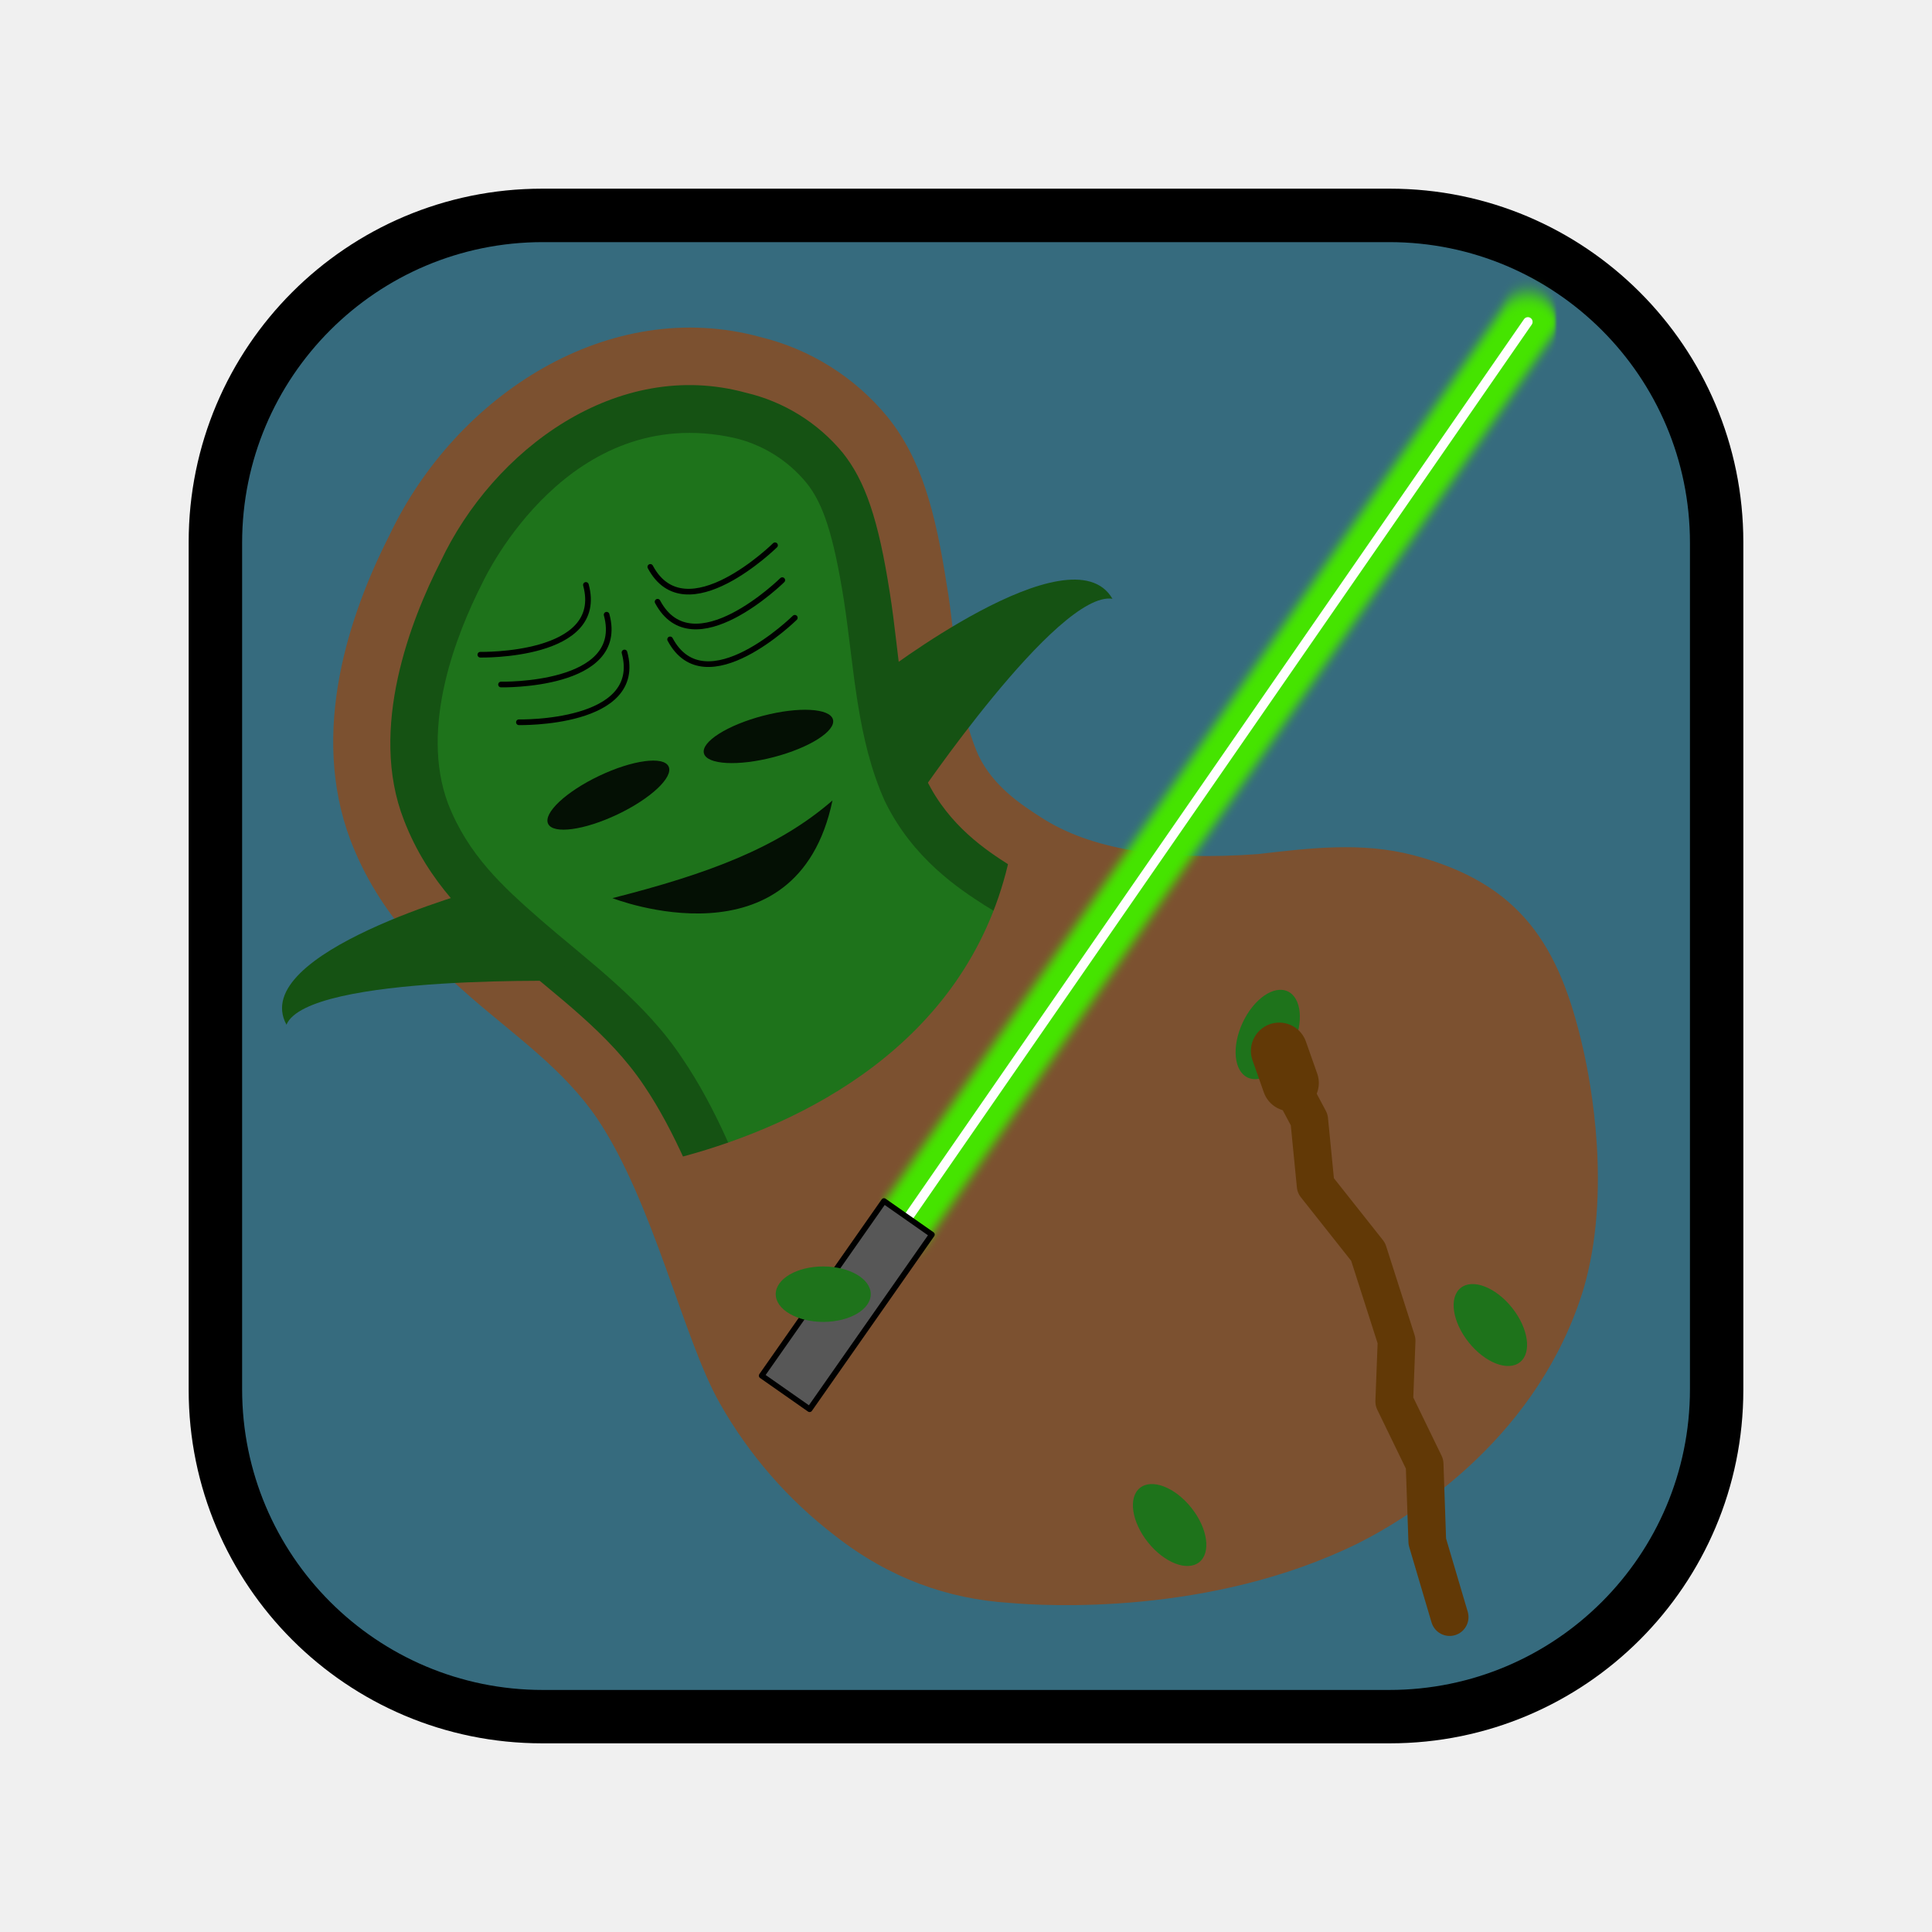
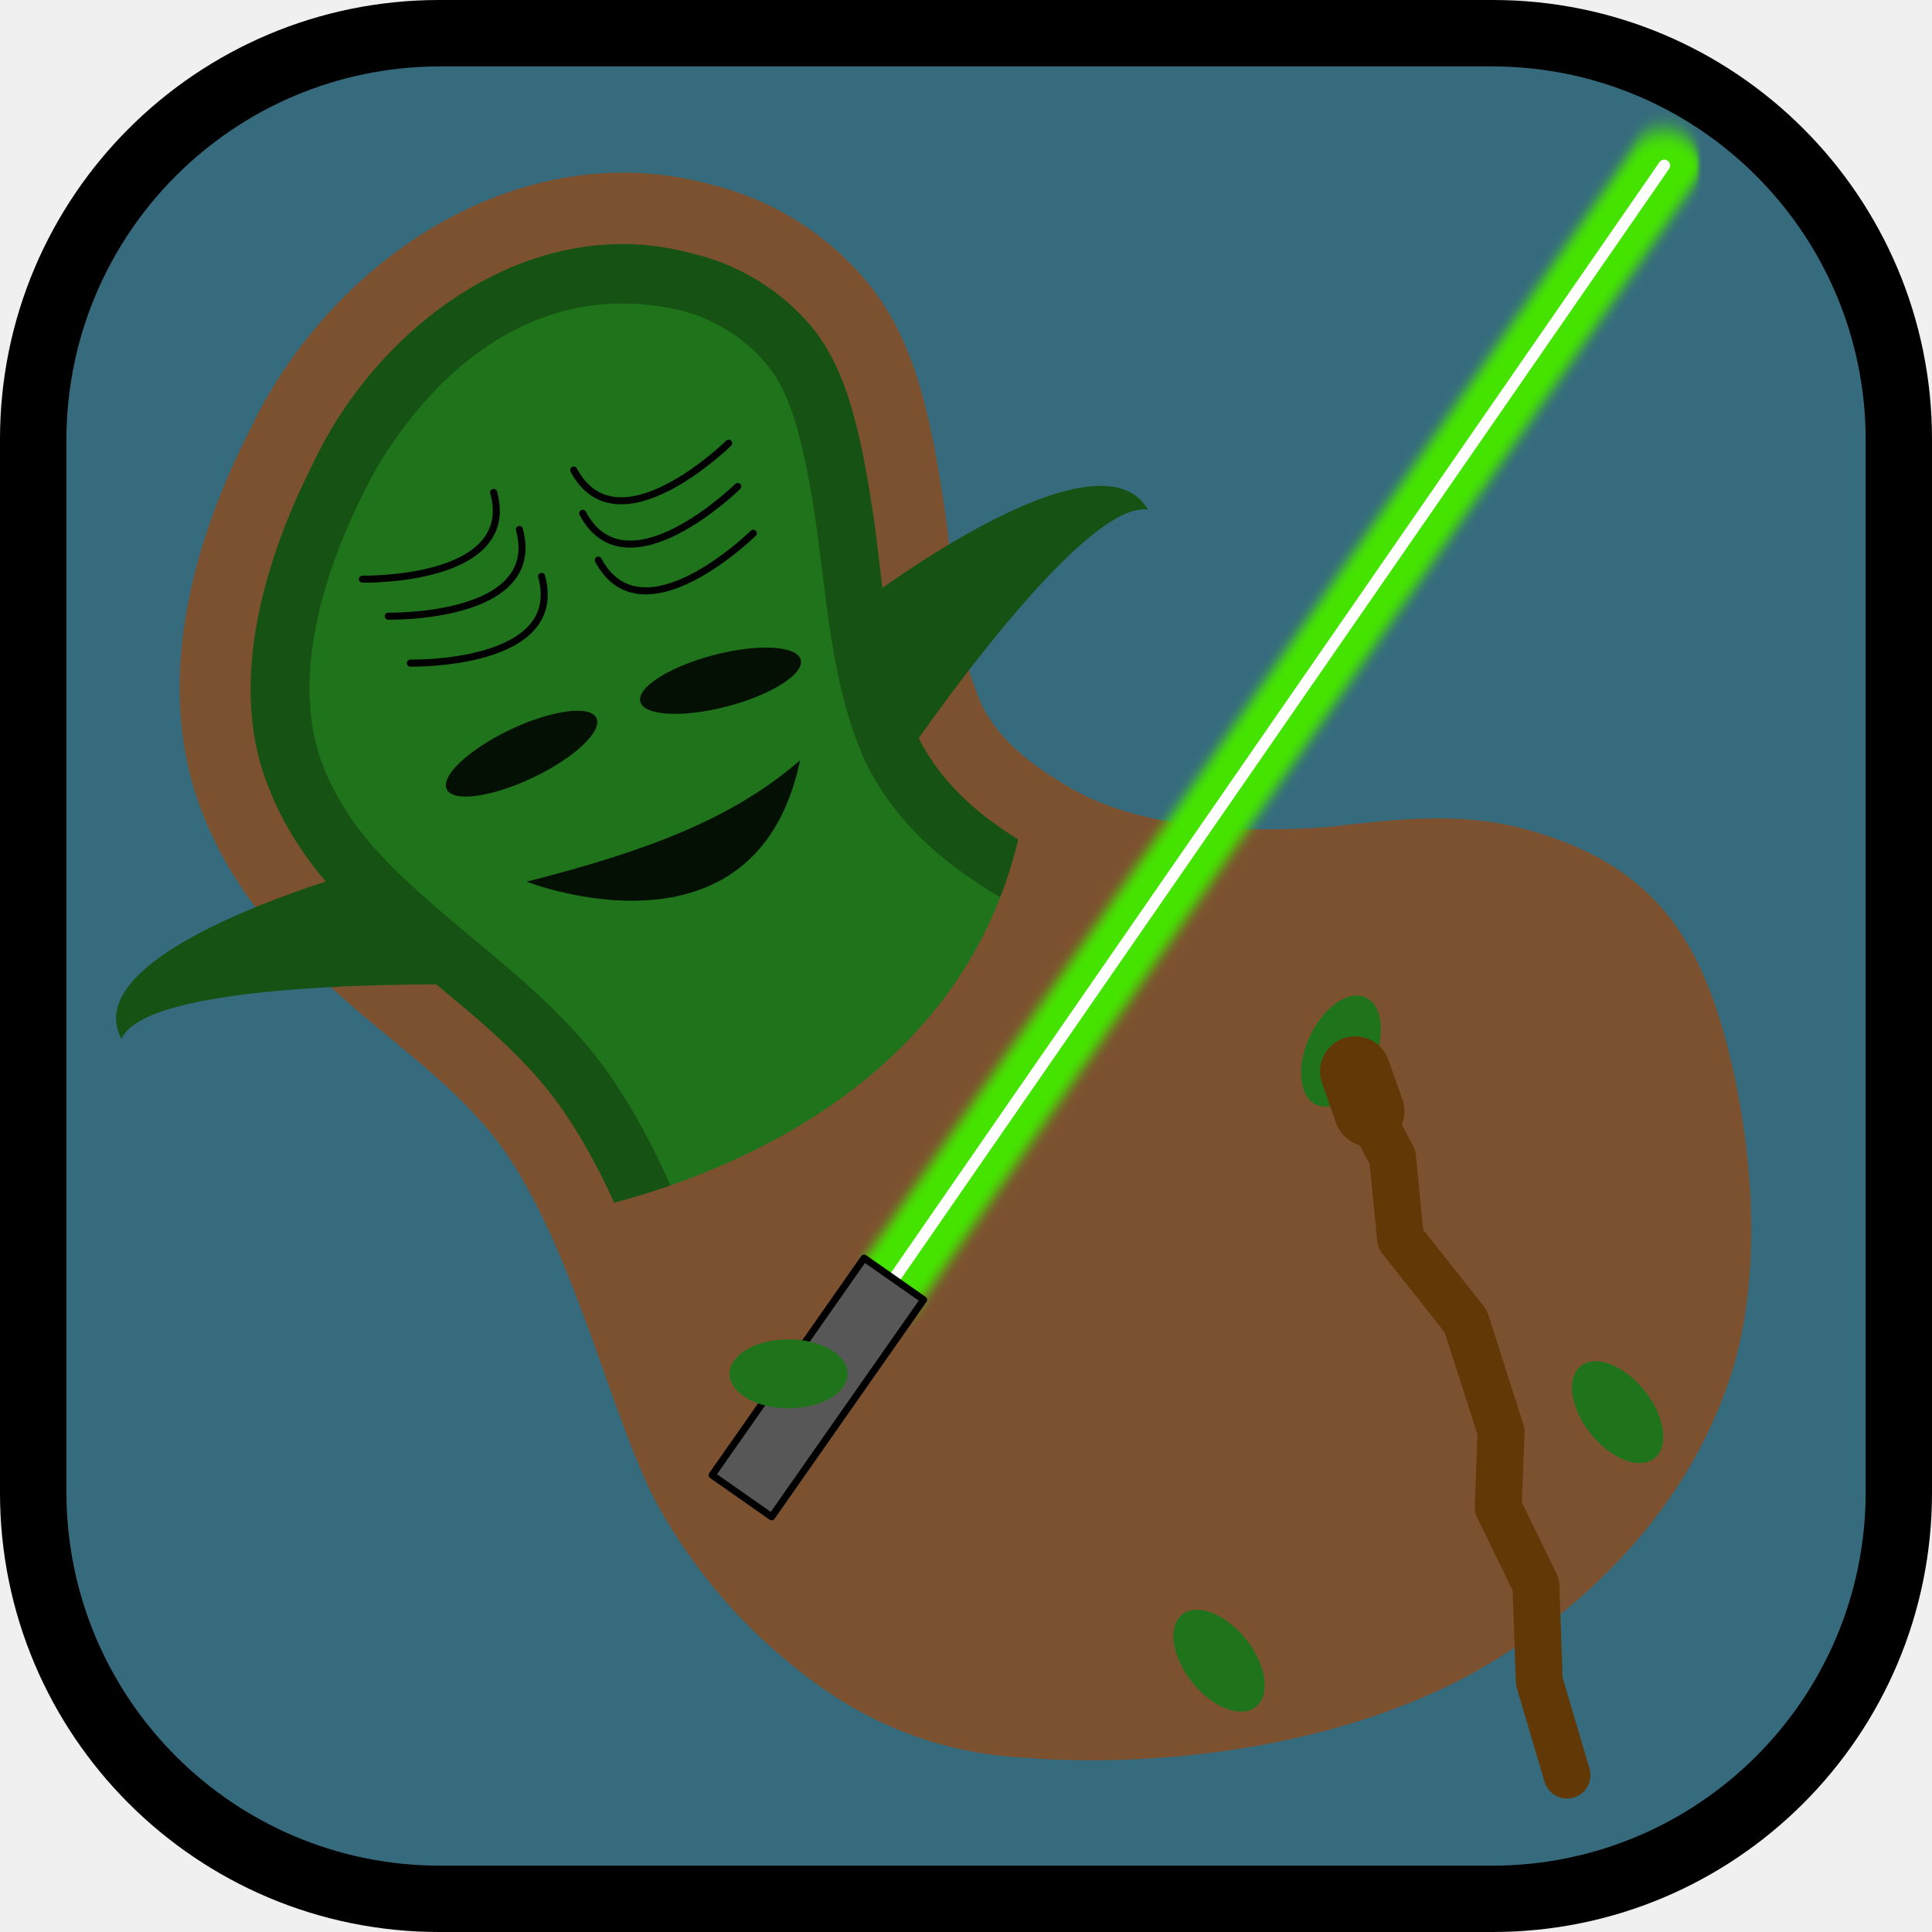
- <svg xmlns="http://www.w3.org/2000/svg" width="1024" height="1024" viewBox="0 0 1024 1024" version="1.1" id="svg22">
+ <svg xmlns="http://www.w3.org/2000/svg" xmlns:xlink="http://www.w3.org/1999/xlink" width="824" height="824" viewBox="0 0 824 824" version="1.1" id="svg22">
  <defs id="defs19">
+     <linearGradient id="linearGradient5">
+       <stop style="stop-color:#1f0b26;stop-opacity:1;" offset="0" id="stop6" />
+       <stop style="stop-color:#1f0b26;stop-opacity:0;" offset="1" id="stop7" />
+     </linearGradient>
    <style id="style1">
      .a {
        fill: #06283d;
      }

      .b {
        fill: url(#a);
      }

      .c {
        fill: #a59678;
      }

      .d {
        fill: url(#b);
      }
    </style>
-     <radialGradient id="a" cx="103.55" cy="103.55" fx="14.832" fy="15.613" r="196.89" gradientUnits="userSpaceOnUse" gradientTransform="translate(-4.7683716e-6)">
+     <radialGradient id="a" cx="103.55" cy="103.55" fx="14.832" fy="15.613" r="196.89" gradientUnits="userSpaceOnUse" gradientTransform="matrix(4.944471,0,0,4.944471,-2.9648209e-5,1.824029e-6)">
      <stop offset="0" stop-color="#746b7f" id="stop1" style="stop-color:#7b758d;stop-opacity:1;" />
      <stop offset="0.292" stop-color="#4b475b" id="stop4" style="stop-color:#4c425d;stop-opacity:1;" />
      <stop offset="0.635" stop-color="#4b475b" id="stop13" style="stop-color:#75678f;stop-opacity:1;" />
      <stop offset="0.852" stop-color="#bcb5d9" id="stop10" style="stop-color:#aba0c4;stop-opacity:1;" />
    </radialGradient>
-     <linearGradient id="b" x1="57.369" y1="37.498" x2="146.541" y2="180.202" gradientUnits="userSpaceOnUse">
+     <linearGradient id="b" x1="38.997" y1="33.821" x2="178.809" y2="173.79" gradientUnits="userSpaceOnUse" gradientTransform="matrix(0.7218557,0,0,0.730379,-0.8872969,-1.97506)" spreadMethod="repeat" xlink:href="#linearGradient5">
      <stop offset="0" stop-color="#448491" id="stop11" style="stop-color:#6fa1b7;stop-opacity:1;" />
      <stop offset="0.329" stop-color="#526a77" id="stop14" style="stop-color:#4e788a;stop-opacity:1;" />
      <stop offset="0.513" stop-color="#526a77" id="stop2" style="stop-color:#426c7f;stop-opacity:1;" />
      <stop offset="0.698" stop-color="#526a77" id="stop12" style="stop-color:#527d90;stop-opacity:1;" />
      <stop offset="1" stop-color="#94d1d6" id="stop19" style="stop-color:#7ca9be;stop-opacity:1;" />
    </linearGradient>
-     <radialGradient id="a-5" cx="103.55" cy="103.55" fx="14.832" fy="15.613" r="196.89" gradientUnits="userSpaceOnUse" gradientTransform="translate(117.0395,-39.54221)">
-       <stop offset="0" stop-color="#746b7f" id="stop1-2" />
-       <stop offset="0.12" stop-color="#615b6f" id="stop2-7" />
-       <stop offset="0.26" stop-color="#514c60" id="stop3-6" />
-       <stop offset="0.37" stop-color="#4b475b" id="stop4-1" />
-       <stop offset="0.44" stop-color="#4f4b5f" id="stop5-4" />
-       <stop offset="0.51" stop-color="#5a566c" id="stop6-2" />
-       <stop offset="0.59" stop-color="#6d6881" id="stop7-3" />
-       <stop offset="0.67" stop-color="#87829e" id="stop8-2" />
-       <stop offset="0.74" stop-color="#a9a2c3" id="stop9-2" />
-       <stop offset="0.78" stop-color="#bcb5d9" id="stop10-1" />
+     <linearGradient id="b-3" x1="57.369" y1="37.498" x2="146.541" y2="180.202" gradientUnits="userSpaceOnUse">
+       <stop offset="0" stop-color="#448491" id="stop11-5" style="stop-color:#6fa1b7;stop-opacity:1;" />
+       <stop offset="0.329" stop-color="#526a77" id="stop14-6" style="stop-color:#4e788a;stop-opacity:1;" />
+       <stop offset="0.513" stop-color="#526a77" id="stop2-2" style="stop-color:#426c7f;stop-opacity:1;" />
+       <stop offset="0.698" stop-color="#526a77" id="stop12-9" style="stop-color:#527d90;stop-opacity:1;" />
+       <stop offset="1" stop-color="#94d1d6" id="stop19-1" style="stop-color:#7ca9be;stop-opacity:1;" />
+     </linearGradient>
+     <radialGradient id="a-2" cx="103.55" cy="103.55" fx="14.832" fy="15.613" r="196.89" gradientUnits="userSpaceOnUse" gradientTransform="matrix(3.978754,0,0,3.978754,-9.067073e-7,-3.9787541e-6)">
+       <stop offset="0" stop-color="#746b7f" id="stop1-7" style="stop-color:#7b758d;stop-opacity:1;" />
+       <stop offset="0.292" stop-color="#4b475b" id="stop4-0" style="stop-color:#4c425d;stop-opacity:1;" />
+       <stop offset="0.635" stop-color="#4b475b" id="stop13-9" style="stop-color:#75678f;stop-opacity:1;" />
+       <stop offset="0.852" stop-color="#bcb5d9" id="stop10-3" style="stop-color:#aba0c4;stop-opacity:1;" />
    </radialGradient>
    <filter style="color-interpolation-filters:sRGB" id="filter19" x="-6.945" y="-0.039" width="14.891" height="1.077">
      <feGaussianBlur stdDeviation="0.768" id="feGaussianBlur19" />
    </filter>
  </defs>
-   <g id="layer1" transform="translate(100,100)">
-     <g id="g22-6" transform="matrix(3.978754,0,0,3.978754,-1.1406371e-5,-1.1406371e-5)">
-       <rect class="b" x="4.6601943e-07" y="4.6601943e-07" width="207.1" height="207.1" rx="47.084" id="rect20-8-7" style="fill:#000000;fill-opacity:1;stroke-width:1.074" />
-       <rect class="b" x="7.12" y="7.12" width="192.87" height="192.87" rx="40.058" id="rect20-5" style="fill:#366b7e;fill-opacity:1" />
-       <g id="g32-3" transform="translate(-3.971458)" style="stroke-width:1;stroke-dasharray:none">
-         <path class="a" d="M 113.3,188.39 C 105.134,187.879 97.294,185.107 90.06,179.43 83.803,174.634 78.578,168.624 74.7,161.76 69.864,153.235 65.883,135.009 58.39,123.87 53.957,117.347 47.467,112.858 41.61,107.76 36.341,103.13 29.408,96.976 25.51,86.75 20.071,72.297 25.365,56.68 30.7,46.2 39.581,27.46 60.012,14.234 80.19,19.78 c 6.623,1.624 12.542,5.35 16.87,10.62 4.56,5.64 6.4,12.73 7.89,22.34 1.329,7.54 1.102,15.641 4.22,22.73 2,4.2 5.82,6.65 8.33,8.27 6.546,4.251 16.163,5.841 28.93,4.9 6.941,-0.805 13.812,-1.642 20.68,0.15 14.336,3.772 19.477,12.037 22.59,25.67 1.072,4.652 3.85,19.226 0.09,32.1 -5.9,19.268 -22.005,29.871 -30.11,33.93 -19.643,9.633 -41.622,8.323 -46.38,7.9 z" id="path20-5" style="fill:#7c5130;fill-opacity:1;stroke-width:1;stroke-dasharray:none" />
-         <path class="c" d="m 113.98,180.77 c -7.124,-0.284 -13.718,-3.166 -19.35,-7.44 C 89.219,169.164 84.702,163.95 81.35,158 77.001,150.303 72.871,131.682 64.65,119.51 59.921,112.423 52.946,107.561 46.63,102.06 41.686,97.729 35.903,92.577 32.65,84.12 27.866,71.917 33.609,57.382 37.5,49.74 44.553,34.718 61.08,22.493 78.19,27.18 c 5.062,1.184 9.597,3.994 12.91,8 3,3.77 4.75,8.84 6.28,18.7 1.332,8.324 1.421,17.095 4.89,24.89 3,6.13 8,9.41 11.07,11.36 8.074,5.215 19.263,7.207 33.66,6.11 6.048,-0.593 12.062,-1.676 18.05,-0.09 11.686,3.111 14.659,9.086 17.15,20 0.812,3.519 3.503,16.954 0.2,28.25 -5.414,17.539 -20.813,26.538 -26.23,29.23 -18.03,8.854 -38.831,7.44 -42.19,7.14 z" id="path21-6" style="fill:#155213;fill-opacity:1;stroke-width:1;stroke-dasharray:none" />
-         <path class="d" d="m 76.59,33.19 c 3.801,0.875 7.205,2.985 9.68,6 2.23,2.75 3.62,7 5,15.73 1.366,8.951 1.678,18.282 5.43,26.65 3.73,7.7 10,11.77 13.29,13.88 11.163,7.073 24.616,7.944 37.47,7.09 7.67,-0.57 10.71,-1.72 15.95,-0.29 9.008,2.211 10.826,7.08 12.7,15.33 0.583,2.512 3.224,15.082 0.3,25.11 -4.566,14.666 -17.547,22.684 -23.04,25.4 -12.004,5.849 -27.727,7.408 -38.87,6.47 -5.941,-0.215 -11.426,-2.605 -16.1,-6.2 -4.754,-3.647 -8.72,-8.219 -11.66,-13.44 -4.114,-7.405 -8.226,-26.174 -16.97,-39 -4.95,-7.552 -12.289,-12.795 -19,-18.61 C 45.903,93.042 41.189,88.793 38.51,81.88 34.713,71.692 39.674,59.242 43.09,52.54 43.629,51.389 54.69,28.397 76.59,33.19 Z" id="path22-2" style="fill:#1e731b;fill-opacity:1;stroke-width:1;stroke-dasharray:none" />
-         <path id="path23" style="fill:#7c5130;fill-opacity:1;stroke:none;stroke-width:1;stroke-dasharray:none;stroke-opacity:1" class="c" d="m 113.162,89.795 -0.066,0.277 C 107.344,114.077 85.65,124.657 69.861,128.918 l -0.285,0.076 0.123,0.27 c 1.971,4.325 3.663,8.864 5.195,13.131 2.289,6.375 4.238,12.192 6.236,15.729 3.369,5.979 7.908,11.22 13.348,15.408 5.661,4.296 12.299,7.199 19.48,7.488 0,0 0.002,0 0.002,0 0,0 0.002,0 0.002,0 0,0 0.002,0 0.002,0 3.396,0.302 24.236,1.715 42.316,-7.164 5.444,-2.706 20.917,-11.745 26.361,-29.385 3.322,-11.361 0.616,-24.847 -0.199,-28.377 -2.506,-10.981 -5.527,-17.043 -17.328,-20.186 -6.044,-1.6 -12.118,-0.508 -18.135,0.082 -7.148,0.545 -15.547,-0.976 -22.148,-2.637 -3.301,-0.831 -6.153,-1.696 -8.18,-2.354 -0.811,-0.263 -1.49,-0.491 -2.012,-0.672 -0.783,-0.271 -0.783,-0.273 -1.213,-0.434 z" />
-         <ellipse style="opacity:0.862;fill:#000000;fill-opacity:1;stroke:none;stroke-width:1.257;stroke-linecap:round;stroke-linejoin:round;stroke-dasharray:none;stroke-opacity:1" id="path29" cx="60.109" cy="91.135" rx="8.886" ry="2.844" transform="rotate(-14.65061)" />
-         <ellipse style="opacity:0.862;fill:#000000;fill-opacity:1;stroke:none;stroke-width:1.257;stroke-linecap:round;stroke-linejoin:round;stroke-dasharray:none;stroke-opacity:1" id="ellipse29" cx="19.362" cy="98.678" rx="8.886" ry="2.844" transform="rotate(-25.44412)" />
-         <path style="opacity:0.862;fill:#000000;fill-opacity:1;stroke:none;stroke-width:1.257;stroke-linecap:round;stroke-linejoin:round;stroke-dasharray:none;stroke-opacity:1" d="m 60.424,94.51 c 0,0 24.579,9.658 29.311,-13.011 -7.317,6.355 -16.645,9.787 -29.311,13.011 z" id="path30" />
-         <path style="opacity:1;fill:#155213;fill-opacity:1;stroke:none;stroke-width:1.257;stroke-linecap:round;stroke-linejoin:round;stroke-dasharray:none;stroke-opacity:1" d="m 95.829,65.019 c 0,0 25.702,-19.84 31.2,-10.39 -7.32,-1.106 -26.26,26.912 -26.26,26.912 z" id="path31" />
-         <path style="opacity:1;fill:#155213;fill-opacity:1;stroke:none;stroke-width:1.257;stroke-linecap:round;stroke-linejoin:round;stroke-dasharray:none;stroke-opacity:1" d="m 42.803,93.307 c 0,0 -31.01,8.448 -25.806,18.062 2.868,-6.825 39.11,-5.794 39.11,-5.794 z" id="path32" />
-         <path style="mix-blend-mode:normal;fill:none;fill-opacity:1;stroke:#45e400;stroke-width:7.54;stroke-linecap:round;stroke-linejoin:round;stroke-dasharray:none;stroke-opacity:1;filter:url(#filter19)" d="m -28.59,-25.782 0.808,145.133" id="path19" transform="rotate(35.00026,7.86574,330.5194)" />
-         <path style="fill:none;fill-opacity:1;stroke:#ffffff;stroke-width:1.257;stroke-linecap:round;stroke-linejoin:round;stroke-dasharray:none;stroke-opacity:1" d="M 178.399,17.745 95.816,137.094" id="path20" transform="translate(3.971458)" />
-         <rect style="fill:#575757;fill-opacity:1;stroke:#000000;stroke-width:0.754;stroke-linecap:round;stroke-linejoin:round;stroke-dasharray:none;stroke-opacity:1" id="rect18" width="7.791" height="28.401" x="153.226" y="57.343" rx="3.815" ry="0" transform="rotate(35,1.985729,6.297927)" />
-         <ellipse style="stroke-width:1.257;stroke-dasharray:none;fill:#1e731b;fill-opacity:1;stroke:none;stroke-linecap:round;stroke-linejoin:round;stroke-opacity:1" id="path24" cx="88.504" cy="147.267" rx="6.33" ry="3.694" />
-         <ellipse style="fill:#1e731b;fill-opacity:1;stroke:none;stroke-width:1.257;stroke-linecap:round;stroke-linejoin:round;stroke-dasharray:none;stroke-opacity:1" id="path24-6" cx="-41.763" cy="177.801" rx="6.33" ry="3.694" transform="rotate(-65.12784,1.985729,-3.10931)" />
-         <ellipse style="fill:#1e731b;fill-opacity:1;stroke:none;stroke-width:1.257;stroke-linecap:round;stroke-linejoin:round;stroke-dasharray:none;stroke-opacity:1" id="ellipse32" cx="-220.65" cy="-8.963" rx="6.33" ry="3.694" transform="rotate(-128.6068,1.985729,-0.955522)" />
-         <ellipse style="fill:#1e731b;fill-opacity:1;stroke:none;stroke-width:1.257;stroke-linecap:round;stroke-linejoin:round;stroke-dasharray:none;stroke-opacity:1" id="ellipse33" cx="-226.491" cy="41.049" rx="6.33" ry="3.694" transform="rotate(-128.6068,1.985729,-0.955522)" />
-         <path style="opacity:1;fill:none;fill-opacity:1;stroke:#623906;stroke-width:5.027;stroke-linecap:round;stroke-linejoin:round;stroke-dasharray:none;stroke-opacity:1" d="m 144.412,114.91 4.857,9.122 0.861,8.767 6.989,8.828 3.791,11.836 -0.31,8.099 4.042,8.325 0.358,10.336 2.976,10.059" id="path33" transform="translate(3.971458)" />
-         <path style="fill:none;fill-opacity:1;stroke:#000000;stroke-width:0.754;stroke-linecap:round;stroke-linejoin:round;stroke-dasharray:none;stroke-opacity:1" d="m 38.852,62.082 c 0,0 16.702,0.359 14.065,-9.297" id="path10" transform="translate(3.971458)" />
-         <path style="fill:none;fill-opacity:1;stroke:#000000;stroke-width:0.754;stroke-linecap:round;stroke-linejoin:round;stroke-dasharray:none;stroke-opacity:1" d="m 41.611,66.052 c 0,0 16.702,0.359 14.065,-9.297" id="path11" transform="translate(3.971458)" />
-         <path style="fill:none;fill-opacity:1;stroke:#000000;stroke-width:0.754;stroke-linecap:round;stroke-linejoin:round;stroke-dasharray:none;stroke-opacity:1" d="m 43.991,71.081 c 0,0 16.702,0.359 14.065,-9.297" id="path12" transform="translate(3.971458)" />
-         <path style="fill:none;fill-opacity:1;stroke:#000000;stroke-width:0.754;stroke-linecap:round;stroke-linejoin:round;stroke-dasharray:none;stroke-opacity:1" d="m 78.11,47.506 c 0,0 -11.91,11.715 -16.612,2.879" id="path13" transform="translate(3.971458)" />
-         <path style="fill:none;fill-opacity:1;stroke:#000000;stroke-width:0.754;stroke-linecap:round;stroke-linejoin:round;stroke-dasharray:none;stroke-opacity:1" d="m 79.076,52.148 c 0,0 -11.91,11.715 -16.612,2.879" id="path14" transform="translate(3.971458)" />
-         <path style="fill:none;fill-opacity:1;stroke:#000000;stroke-width:0.754;stroke-linecap:round;stroke-linejoin:round;stroke-dasharray:none;stroke-opacity:1" d="m 80.746,57.162 c 0,0 -11.91,11.715 -16.612,2.879" id="path15" transform="translate(3.971458)" />
-         <path style="opacity:1;fill:none;fill-opacity:1;stroke:#623906;stroke-width:7.54;stroke-linecap:round;stroke-linejoin:round;stroke-dasharray:none;stroke-opacity:1" d="m 145.272,114.86 1.508,4.273" id="path34" transform="translate(3.971458)" />
-       </g>
+   <g id="g22-3">
+     <rect class="b" x="0" y="0" width="824" height="824" rx="187.336" id="rect20-8-7" style="fill:#000000;fill-opacity:1;stroke-width:4.272" />
+     <rect class="b" x="28.329" y="28.329" width="767.382" height="767.382" rx="159.38" id="rect20-5" style="fill:#366b7e;fill-opacity:1;stroke-width:3.979" />
+     <g id="g32-3" transform="matrix(3.978754,0,0,3.978754,-15.80146,-9.0283203e-7)" style="stroke-width:1;stroke-dasharray:none">
+       <path class="a" d="M 113.3,188.39 C 105.134,187.879 97.294,185.107 90.06,179.43 83.803,174.634 78.578,168.624 74.7,161.76 69.864,153.235 65.883,135.009 58.39,123.87 53.957,117.347 47.467,112.858 41.61,107.76 36.341,103.13 29.408,96.976 25.51,86.75 20.071,72.297 25.365,56.68 30.7,46.2 39.581,27.46 60.012,14.234 80.19,19.78 c 6.623,1.624 12.542,5.35 16.87,10.62 4.56,5.64 6.4,12.73 7.89,22.34 1.329,7.54 1.102,15.641 4.22,22.73 2,4.2 5.82,6.65 8.33,8.27 6.546,4.251 16.163,5.841 28.93,4.9 6.941,-0.805 13.812,-1.642 20.68,0.15 14.336,3.772 19.477,12.037 22.59,25.67 1.072,4.652 3.85,19.226 0.09,32.1 -5.9,19.268 -22.005,29.871 -30.11,33.93 -19.643,9.633 -41.622,8.323 -46.38,7.9 z" id="path20-5" style="fill:#7c5130;fill-opacity:1;stroke-width:1;stroke-dasharray:none" />
+       <path class="c" d="m 113.98,180.77 c -7.124,-0.284 -13.718,-3.166 -19.35,-7.44 C 89.219,169.164 84.702,163.95 81.35,158 77.001,150.303 72.871,131.682 64.65,119.51 59.921,112.423 52.946,107.561 46.63,102.06 41.686,97.729 35.903,92.577 32.65,84.12 27.866,71.917 33.609,57.382 37.5,49.74 44.553,34.718 61.08,22.493 78.19,27.18 c 5.062,1.184 9.597,3.994 12.91,8 3,3.77 4.75,8.84 6.28,18.7 1.332,8.324 1.421,17.095 4.89,24.89 3,6.13 8,9.41 11.07,11.36 8.074,5.215 19.263,7.207 33.66,6.11 6.048,-0.593 12.062,-1.676 18.05,-0.09 11.686,3.111 14.659,9.086 17.15,20 0.812,3.519 3.503,16.954 0.2,28.25 -5.414,17.539 -20.813,26.538 -26.23,29.23 -18.03,8.854 -38.831,7.44 -42.19,7.14 z" id="path21-6" style="fill:#155213;fill-opacity:1;stroke-width:1;stroke-dasharray:none" />
+       <path class="d" d="m 76.59,33.19 c 3.801,0.875 7.205,2.985 9.68,6 2.23,2.75 3.62,7 5,15.73 1.366,8.951 1.678,18.282 5.43,26.65 3.73,7.7 10,11.77 13.29,13.88 11.163,7.073 24.616,7.944 37.47,7.09 7.67,-0.57 10.71,-1.72 15.95,-0.29 9.008,2.211 10.826,7.08 12.7,15.33 0.583,2.512 3.224,15.082 0.3,25.11 -4.566,14.666 -17.547,22.684 -23.04,25.4 -12.004,5.849 -27.727,7.408 -38.87,6.47 -5.941,-0.215 -11.426,-2.605 -16.1,-6.2 -4.754,-3.647 -8.72,-8.219 -11.66,-13.44 -4.114,-7.405 -8.226,-26.174 -16.97,-39 -4.95,-7.552 -12.289,-12.795 -19,-18.61 C 45.903,93.042 41.189,88.793 38.51,81.88 34.713,71.692 39.674,59.242 43.09,52.54 43.629,51.389 54.69,28.397 76.59,33.19 Z" id="path22-2" style="fill:#1e731b;fill-opacity:1;stroke-width:1;stroke-dasharray:none" />
+       <path id="path23" style="fill:#7c5130;fill-opacity:1;stroke:none;stroke-width:1;stroke-dasharray:none;stroke-opacity:1" class="c" d="m 113.162,89.795 -0.066,0.277 C 107.344,114.077 85.65,124.657 69.861,128.918 l -0.285,0.076 0.123,0.27 c 1.971,4.325 3.663,8.864 5.195,13.131 2.289,6.375 4.238,12.192 6.236,15.729 3.369,5.979 7.908,11.22 13.348,15.408 5.661,4.296 12.299,7.199 19.48,7.488 0,0 0.002,0 0.002,0 0,0 0.002,0 0.002,0 0,0 0.002,0 0.002,0 3.396,0.302 24.236,1.715 42.316,-7.164 5.444,-2.706 20.917,-11.745 26.361,-29.385 3.322,-11.361 0.616,-24.847 -0.199,-28.377 -2.506,-10.981 -5.527,-17.043 -17.328,-20.186 -6.044,-1.6 -12.118,-0.508 -18.135,0.082 -7.148,0.545 -15.547,-0.976 -22.148,-2.637 -3.301,-0.831 -6.153,-1.696 -8.18,-2.354 -0.811,-0.263 -1.49,-0.491 -2.012,-0.672 -0.783,-0.271 -0.783,-0.273 -1.213,-0.434 z" />
+       <ellipse style="opacity:0.862;fill:#000000;fill-opacity:1;stroke:none;stroke-width:1.257;stroke-linecap:round;stroke-linejoin:round;stroke-dasharray:none;stroke-opacity:1" id="path29" cx="60.109" cy="91.135" rx="8.886" ry="2.844" transform="rotate(-14.65061)" />
+       <ellipse style="opacity:0.862;fill:#000000;fill-opacity:1;stroke:none;stroke-width:1.257;stroke-linecap:round;stroke-linejoin:round;stroke-dasharray:none;stroke-opacity:1" id="ellipse29" cx="19.362" cy="98.678" rx="8.886" ry="2.844" transform="rotate(-25.44412)" />
+       <path style="opacity:0.862;fill:#000000;fill-opacity:1;stroke:none;stroke-width:1.257;stroke-linecap:round;stroke-linejoin:round;stroke-dasharray:none;stroke-opacity:1" d="m 60.424,94.51 c 0,0 24.579,9.658 29.311,-13.011 -7.317,6.355 -16.645,9.787 -29.311,13.011 z" id="path30" />
+       <path style="opacity:1;fill:#155213;fill-opacity:1;stroke:none;stroke-width:1.257;stroke-linecap:round;stroke-linejoin:round;stroke-dasharray:none;stroke-opacity:1" d="m 95.829,65.019 c 0,0 25.702,-19.84 31.2,-10.39 -7.32,-1.106 -26.26,26.912 -26.26,26.912 z" id="path31" />
+       <path style="opacity:1;fill:#155213;fill-opacity:1;stroke:none;stroke-width:1.257;stroke-linecap:round;stroke-linejoin:round;stroke-dasharray:none;stroke-opacity:1" d="m 42.803,93.307 c 0,0 -31.01,8.448 -25.806,18.062 2.868,-6.825 39.11,-5.794 39.11,-5.794 z" id="path32" />
+       <path style="mix-blend-mode:normal;fill:none;fill-opacity:1;stroke:#45e400;stroke-width:7.54;stroke-linecap:round;stroke-linejoin:round;stroke-dasharray:none;stroke-opacity:1;filter:url(#filter19)" d="m -28.59,-25.782 0.808,145.133" id="path19" transform="rotate(35.00026,7.86574,330.5194)" />
+       <path style="fill:none;fill-opacity:1;stroke:#ffffff;stroke-width:1.257;stroke-linecap:round;stroke-linejoin:round;stroke-dasharray:none;stroke-opacity:1" d="M 178.399,17.745 95.816,137.094" id="path20" transform="translate(3.971458)" />
+       <rect style="fill:#575757;fill-opacity:1;stroke:#000000;stroke-width:0.754;stroke-linecap:round;stroke-linejoin:round;stroke-dasharray:none;stroke-opacity:1" id="rect18" width="7.791" height="28.401" x="153.226" y="57.343" rx="3.815" ry="0" transform="rotate(35,1.985729,6.297927)" />
+       <ellipse style="fill:#1e731b;fill-opacity:1;stroke:none;stroke-width:1.257;stroke-linecap:round;stroke-linejoin:round;stroke-dasharray:none;stroke-opacity:1" id="path24" cx="88.504" cy="147.267" rx="6.33" ry="3.694" />
+       <ellipse style="fill:#1e731b;fill-opacity:1;stroke:none;stroke-width:1.257;stroke-linecap:round;stroke-linejoin:round;stroke-dasharray:none;stroke-opacity:1" id="path24-6" cx="-41.763" cy="177.801" rx="6.33" ry="3.694" transform="rotate(-65.12784,1.985729,-3.10931)" />
+       <ellipse style="fill:#1e731b;fill-opacity:1;stroke:none;stroke-width:1.257;stroke-linecap:round;stroke-linejoin:round;stroke-dasharray:none;stroke-opacity:1" id="ellipse32" cx="-220.65" cy="-8.963" rx="6.33" ry="3.694" transform="rotate(-128.6068,1.985729,-0.955522)" />
+       <ellipse style="fill:#1e731b;fill-opacity:1;stroke:none;stroke-width:1.257;stroke-linecap:round;stroke-linejoin:round;stroke-dasharray:none;stroke-opacity:1" id="ellipse33" cx="-226.491" cy="41.049" rx="6.33" ry="3.694" transform="rotate(-128.6068,1.985729,-0.955522)" />
+       <path style="opacity:1;fill:none;fill-opacity:1;stroke:#623906;stroke-width:5.027;stroke-linecap:round;stroke-linejoin:round;stroke-dasharray:none;stroke-opacity:1" d="m 144.412,114.91 4.857,9.122 0.861,8.767 6.989,8.828 3.791,11.836 -0.31,8.099 4.042,8.325 0.358,10.336 2.976,10.059" id="path33" transform="translate(3.971458)" />
+       <path style="fill:none;fill-opacity:1;stroke:#000000;stroke-width:0.754;stroke-linecap:round;stroke-linejoin:round;stroke-dasharray:none;stroke-opacity:1" d="m 38.852,62.082 c 0,0 16.702,0.359 14.065,-9.297" id="path10" transform="translate(3.971458)" />
+       <path style="fill:none;fill-opacity:1;stroke:#000000;stroke-width:0.754;stroke-linecap:round;stroke-linejoin:round;stroke-dasharray:none;stroke-opacity:1" d="m 41.611,66.052 c 0,0 16.702,0.359 14.065,-9.297" id="path11" transform="translate(3.971458)" />
+       <path style="fill:none;fill-opacity:1;stroke:#000000;stroke-width:0.754;stroke-linecap:round;stroke-linejoin:round;stroke-dasharray:none;stroke-opacity:1" d="m 43.991,71.081 c 0,0 16.702,0.359 14.065,-9.297" id="path12" transform="translate(3.971458)" />
+       <path style="fill:none;fill-opacity:1;stroke:#000000;stroke-width:0.754;stroke-linecap:round;stroke-linejoin:round;stroke-dasharray:none;stroke-opacity:1" d="m 78.11,47.506 c 0,0 -11.91,11.715 -16.612,2.879" id="path13" transform="translate(3.971458)" />
+       <path style="fill:none;fill-opacity:1;stroke:#000000;stroke-width:0.754;stroke-linecap:round;stroke-linejoin:round;stroke-dasharray:none;stroke-opacity:1" d="m 79.076,52.148 c 0,0 -11.91,11.715 -16.612,2.879" id="path14" transform="translate(3.971458)" />
+       <path style="fill:none;fill-opacity:1;stroke:#000000;stroke-width:0.754;stroke-linecap:round;stroke-linejoin:round;stroke-dasharray:none;stroke-opacity:1" d="m 80.746,57.162 c 0,0 -11.91,11.715 -16.612,2.879" id="path15" transform="translate(3.971458)" />
+       <path style="opacity:1;fill:none;fill-opacity:1;stroke:#623906;stroke-width:7.54;stroke-linecap:round;stroke-linejoin:round;stroke-dasharray:none;stroke-opacity:1" d="m 145.272,114.86 1.508,4.273" id="path34" transform="translate(3.971458)" />
    </g>
  </g>
</svg>
